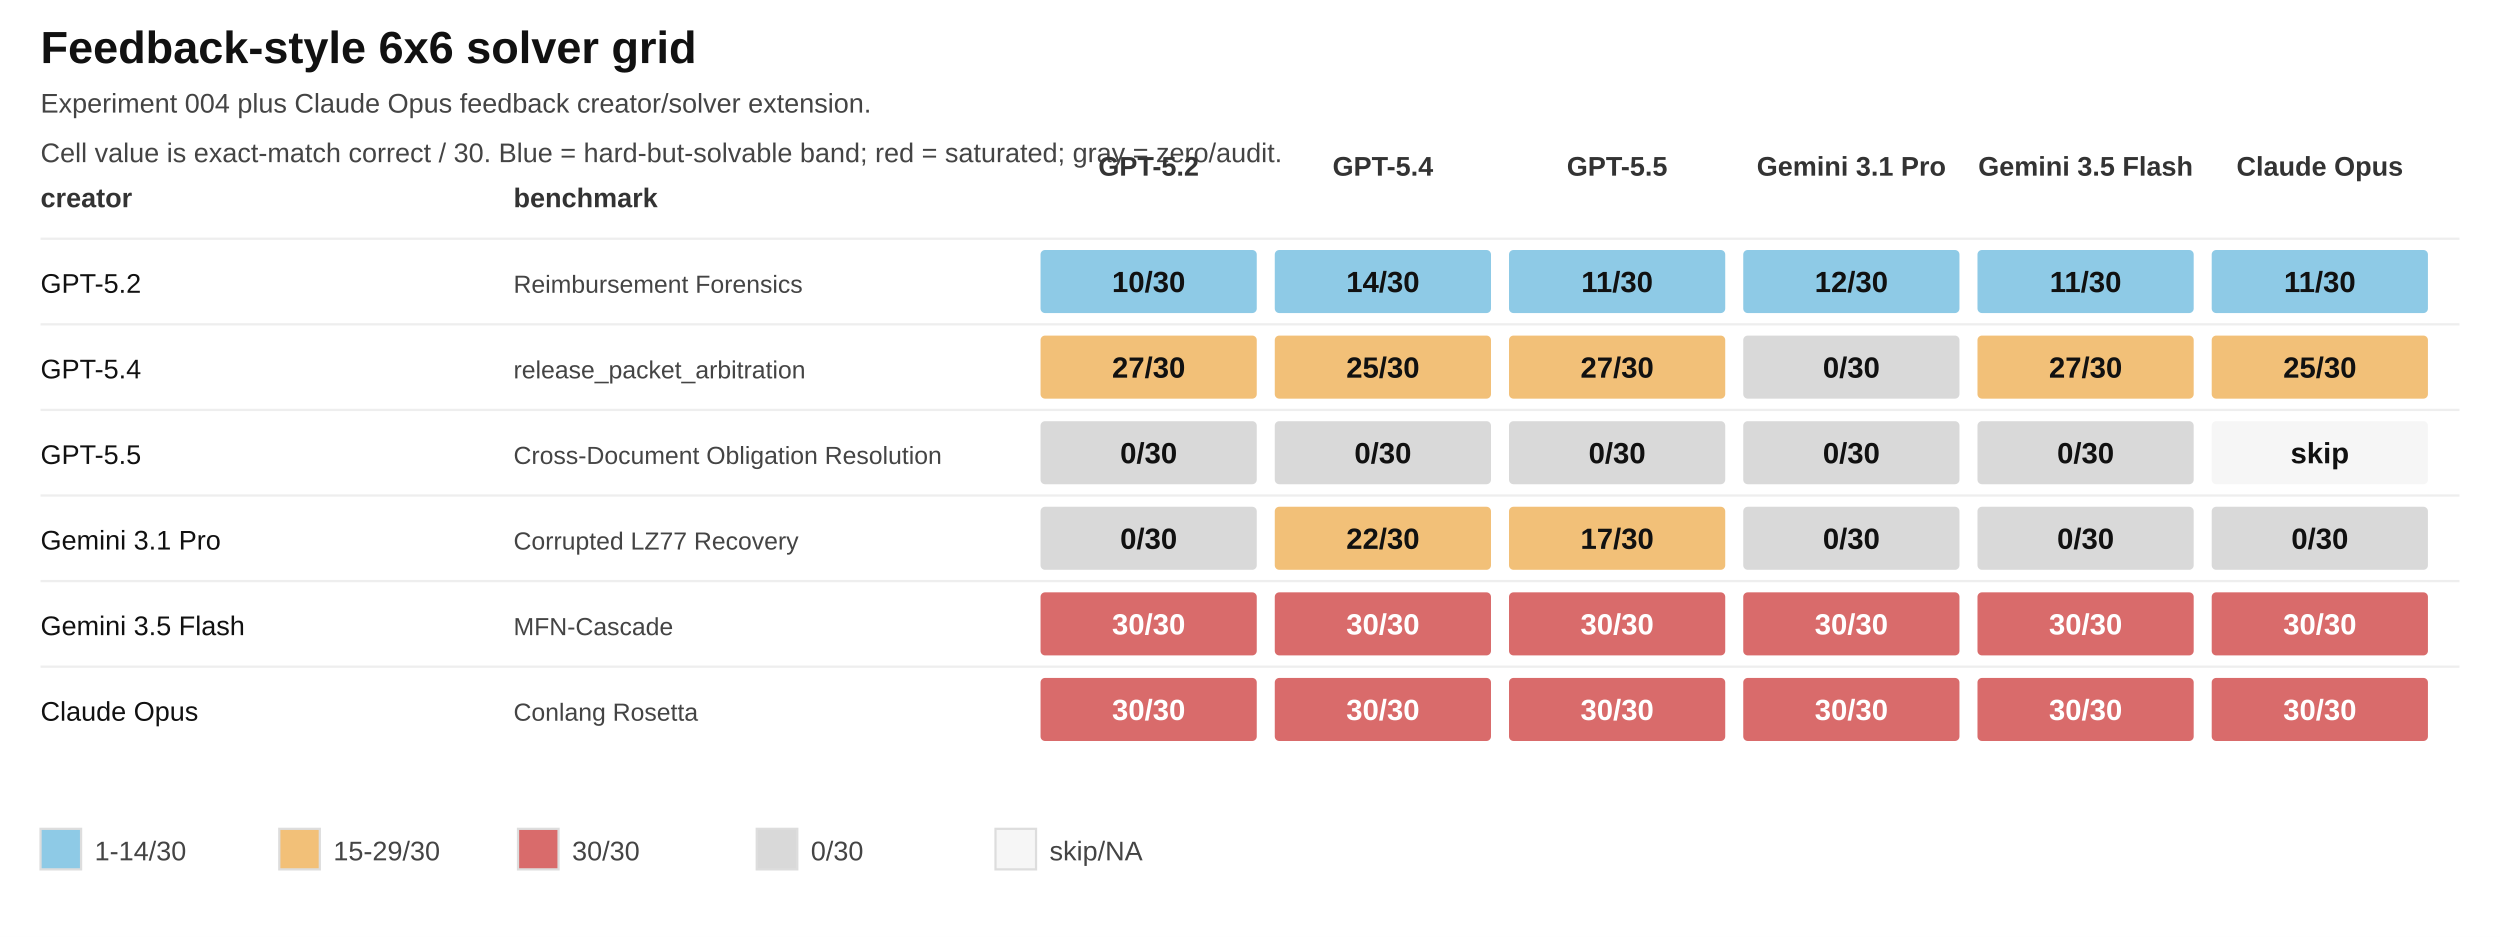
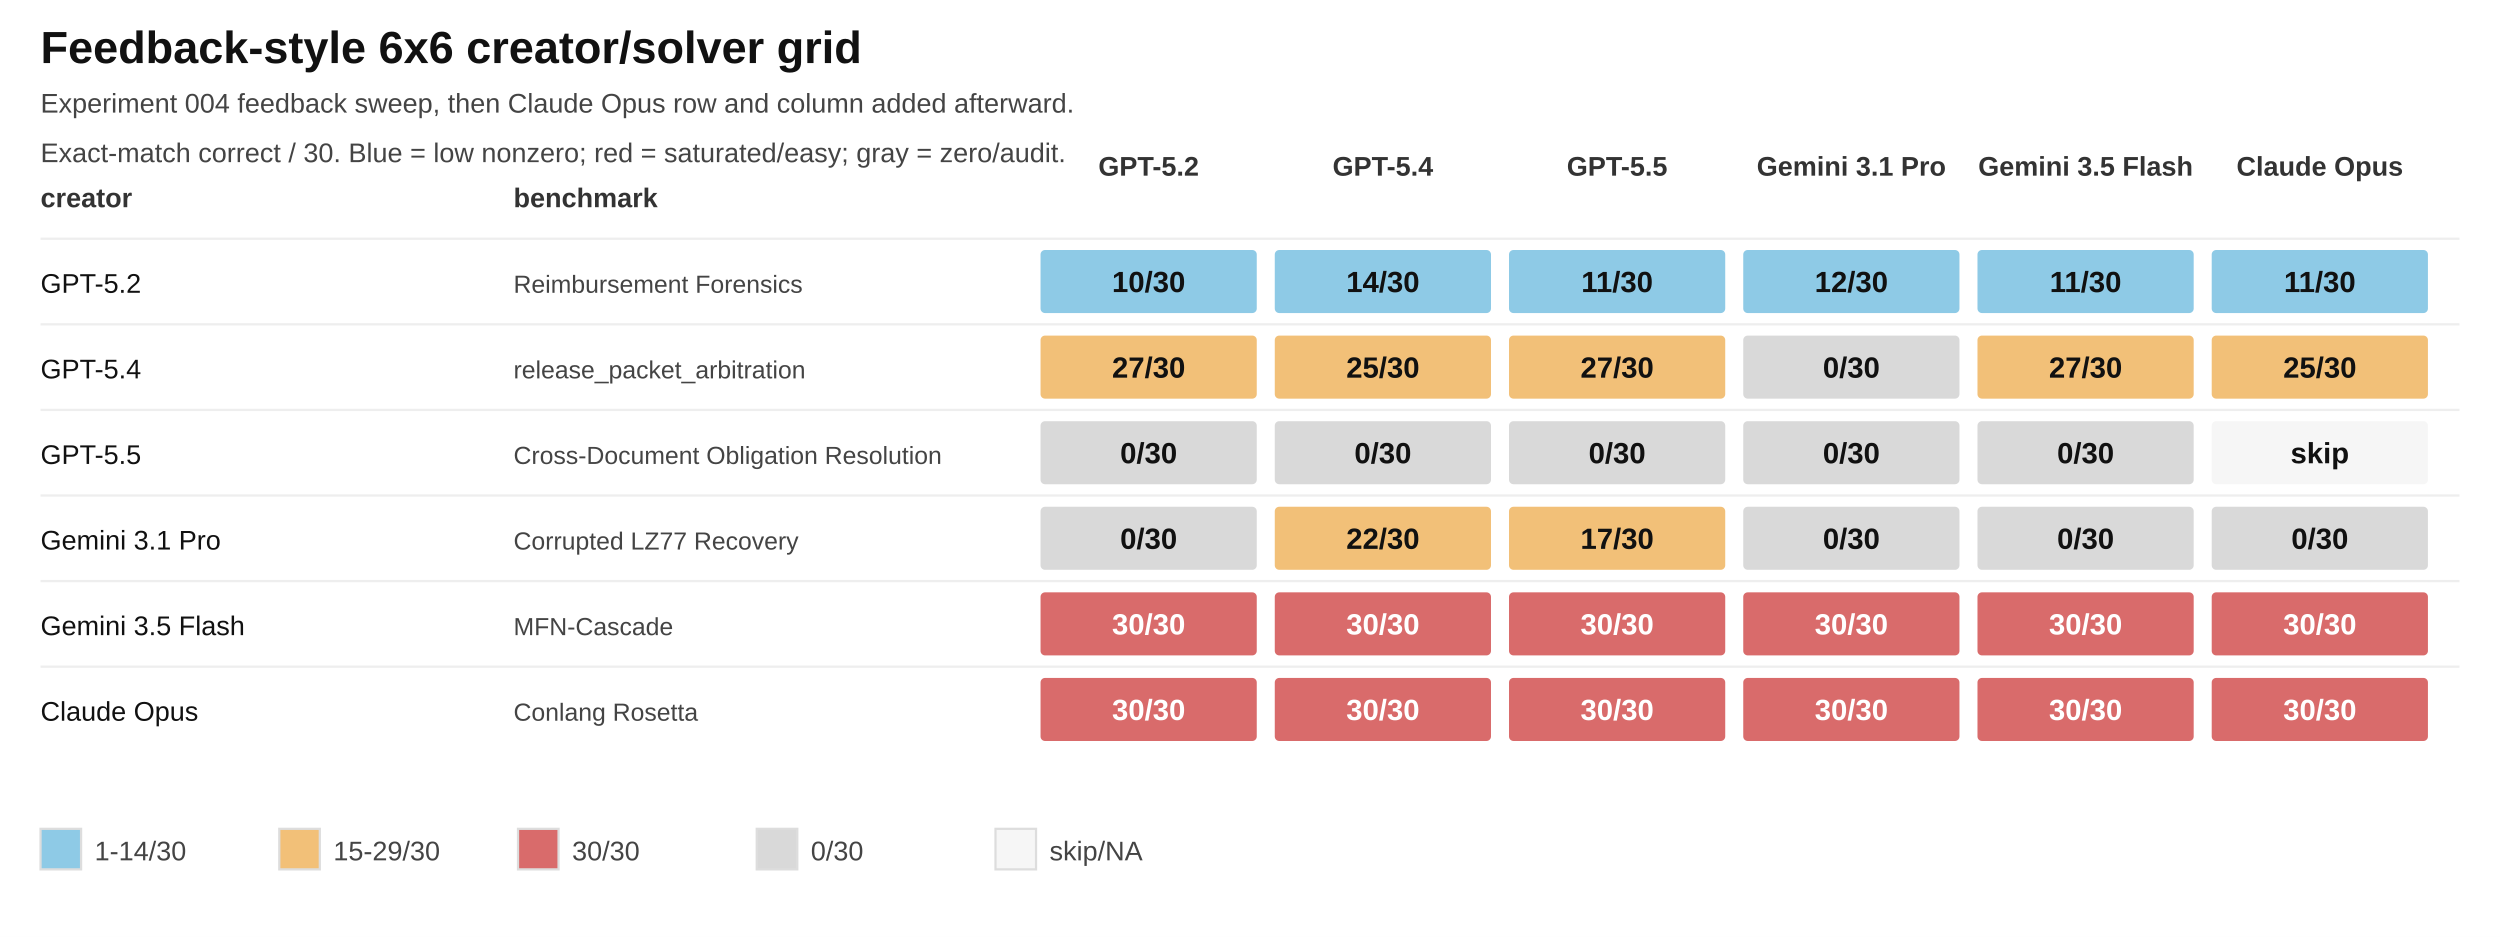
<svg xmlns="http://www.w3.org/2000/svg" width="1110" height="416" viewBox="0 0 1110 416">
  <style>text{font-family:Arial,Helvetica,sans-serif} .small{font-size:12px;fill:#444} .head{font-size:12px;font-weight:700;fill:#333} .cell{font-size:13px;font-weight:700;text-anchor:middle;dominant-baseline:middle} .row{font-size:12px;fill:#111} .bench{font-size:11px;fill:#444}</style>
  <rect width="100%" height="100%" fill="#ffffff" />
-   <text x="18" y="28" font-size="20" font-weight="700" fill="#111">Feedback-style 6x6 solver grid</text>
-   <text x="18" y="50" class="small">Experiment 004 plus Claude Opus feedback creator/solver extension.</text>
-   <text x="18" y="72" class="small">Cell value is exact-match correct / 30. Blue = hard-but-solvable band; red = saturated; gray = zero/audit.</text>
+   <text x="18" y="28" font-size="20" font-weight="700" fill="#111">Feedback-style 6x6 creator/solver grid</text>
+   <text x="18" y="50" class="small">Experiment 004 feedback sweep, then Claude Opus row and column added afterward.</text>
+   <text x="18" y="72" class="small">Exact-match correct / 30. Blue = low nonzero; red = saturated/easy; gray = zero/audit.</text>
  <text x="18" y="92" class="head">creator</text>
  <text x="228" y="92" class="head">benchmark</text>
  <text x="510.0" y="78" class="head" text-anchor="middle">GPT-5.2</text>
  <text x="614.0" y="78" class="head" text-anchor="middle">GPT-5.4</text>
  <text x="718.0" y="78" class="head" text-anchor="middle">GPT-5.5</text>
  <text x="822.0" y="78" class="head" text-anchor="middle">Gemini 3.1 Pro</text>
  <text x="926.0" y="78" class="head" text-anchor="middle">Gemini 3.5 Flash</text>
  <text x="1030.0" y="78" class="head" text-anchor="middle">Claude Opus</text>
  <line x1="18" x2="1092" y1="106" y2="106" stroke="#eeeeee" />
  <text x="18" y="130" class="row">GPT-5.2</text>
  <text x="228" y="130" class="bench">Reimbursement Forensics</text>
  <rect x="462" y="111" width="96" height="28" rx="2" fill="#8ecae6" />
  <text x="510.0" y="126.0" class="cell" fill="#111111">10/30</text>
  <rect x="566" y="111" width="96" height="28" rx="2" fill="#8ecae6" />
  <text x="614.0" y="126.0" class="cell" fill="#111111">14/30</text>
  <rect x="670" y="111" width="96" height="28" rx="2" fill="#8ecae6" />
  <text x="718.0" y="126.0" class="cell" fill="#111111">11/30</text>
  <rect x="774" y="111" width="96" height="28" rx="2" fill="#8ecae6" />
  <text x="822.0" y="126.0" class="cell" fill="#111111">12/30</text>
  <rect x="878" y="111" width="96" height="28" rx="2" fill="#8ecae6" />
  <text x="926.0" y="126.0" class="cell" fill="#111111">11/30</text>
  <rect x="982" y="111" width="96" height="28" rx="2" fill="#8ecae6" />
  <text x="1030.0" y="126.0" class="cell" fill="#111111">11/30</text>
  <line x1="18" x2="1092" y1="144" y2="144" stroke="#eeeeee" />
  <text x="18" y="168" class="row">GPT-5.4</text>
  <text x="228" y="168" class="bench">release_packet_arbitration</text>
  <rect x="462" y="149" width="96" height="28" rx="2" fill="#f2c078" />
  <text x="510.0" y="164.0" class="cell" fill="#111111">27/30</text>
  <rect x="566" y="149" width="96" height="28" rx="2" fill="#f2c078" />
  <text x="614.0" y="164.0" class="cell" fill="#111111">25/30</text>
  <rect x="670" y="149" width="96" height="28" rx="2" fill="#f2c078" />
  <text x="718.0" y="164.0" class="cell" fill="#111111">27/30</text>
  <rect x="774" y="149" width="96" height="28" rx="2" fill="#d9d9d9" />
  <text x="822.0" y="164.0" class="cell" fill="#111111">0/30</text>
  <rect x="878" y="149" width="96" height="28" rx="2" fill="#f2c078" />
  <text x="926.0" y="164.0" class="cell" fill="#111111">27/30</text>
  <rect x="982" y="149" width="96" height="28" rx="2" fill="#f2c078" />
  <text x="1030.0" y="164.0" class="cell" fill="#111111">25/30</text>
  <line x1="18" x2="1092" y1="182" y2="182" stroke="#eeeeee" />
  <text x="18" y="206" class="row">GPT-5.5</text>
  <text x="228" y="206" class="bench">Cross-Document Obligation Resolution</text>
  <rect x="462" y="187" width="96" height="28" rx="2" fill="#d9d9d9" />
  <text x="510.0" y="202.0" class="cell" fill="#111111">0/30</text>
  <rect x="566" y="187" width="96" height="28" rx="2" fill="#d9d9d9" />
  <text x="614.0" y="202.0" class="cell" fill="#111111">0/30</text>
  <rect x="670" y="187" width="96" height="28" rx="2" fill="#d9d9d9" />
  <text x="718.0" y="202.0" class="cell" fill="#111111">0/30</text>
  <rect x="774" y="187" width="96" height="28" rx="2" fill="#d9d9d9" />
  <text x="822.0" y="202.0" class="cell" fill="#111111">0/30</text>
  <rect x="878" y="187" width="96" height="28" rx="2" fill="#d9d9d9" />
  <text x="926.0" y="202.0" class="cell" fill="#111111">0/30</text>
  <rect x="982" y="187" width="96" height="28" rx="2" fill="#f6f6f6" />
  <text x="1030.0" y="202.0" class="cell" fill="#111111">skip</text>
  <line x1="18" x2="1092" y1="220" y2="220" stroke="#eeeeee" />
  <text x="18" y="244" class="row">Gemini 3.1 Pro</text>
  <text x="228" y="244" class="bench">Corrupted LZ77 Recovery</text>
  <rect x="462" y="225" width="96" height="28" rx="2" fill="#d9d9d9" />
  <text x="510.0" y="240.0" class="cell" fill="#111111">0/30</text>
  <rect x="566" y="225" width="96" height="28" rx="2" fill="#f2c078" />
  <text x="614.0" y="240.0" class="cell" fill="#111111">22/30</text>
  <rect x="670" y="225" width="96" height="28" rx="2" fill="#f2c078" />
  <text x="718.0" y="240.0" class="cell" fill="#111111">17/30</text>
  <rect x="774" y="225" width="96" height="28" rx="2" fill="#d9d9d9" />
  <text x="822.0" y="240.0" class="cell" fill="#111111">0/30</text>
  <rect x="878" y="225" width="96" height="28" rx="2" fill="#d9d9d9" />
  <text x="926.0" y="240.0" class="cell" fill="#111111">0/30</text>
  <rect x="982" y="225" width="96" height="28" rx="2" fill="#d9d9d9" />
  <text x="1030.0" y="240.0" class="cell" fill="#111111">0/30</text>
  <line x1="18" x2="1092" y1="258" y2="258" stroke="#eeeeee" />
  <text x="18" y="282" class="row">Gemini 3.5 Flash</text>
  <text x="228" y="282" class="bench">MFN-Cascade</text>
  <rect x="462" y="263" width="96" height="28" rx="2" fill="#d96b6b" />
  <text x="510.0" y="278.0" class="cell" fill="#ffffff">30/30</text>
  <rect x="566" y="263" width="96" height="28" rx="2" fill="#d96b6b" />
  <text x="614.0" y="278.0" class="cell" fill="#ffffff">30/30</text>
  <rect x="670" y="263" width="96" height="28" rx="2" fill="#d96b6b" />
  <text x="718.0" y="278.0" class="cell" fill="#ffffff">30/30</text>
  <rect x="774" y="263" width="96" height="28" rx="2" fill="#d96b6b" />
  <text x="822.0" y="278.0" class="cell" fill="#ffffff">30/30</text>
  <rect x="878" y="263" width="96" height="28" rx="2" fill="#d96b6b" />
  <text x="926.0" y="278.0" class="cell" fill="#ffffff">30/30</text>
  <rect x="982" y="263" width="96" height="28" rx="2" fill="#d96b6b" />
  <text x="1030.0" y="278.0" class="cell" fill="#ffffff">30/30</text>
  <line x1="18" x2="1092" y1="296" y2="296" stroke="#eeeeee" />
  <text x="18" y="320" class="row">Claude Opus</text>
  <text x="228" y="320" class="bench">Conlang Rosetta</text>
  <rect x="462" y="301" width="96" height="28" rx="2" fill="#d96b6b" />
  <text x="510.0" y="316.0" class="cell" fill="#ffffff">30/30</text>
  <rect x="566" y="301" width="96" height="28" rx="2" fill="#d96b6b" />
  <text x="614.0" y="316.0" class="cell" fill="#ffffff">30/30</text>
  <rect x="670" y="301" width="96" height="28" rx="2" fill="#d96b6b" />
  <text x="718.0" y="316.0" class="cell" fill="#ffffff">30/30</text>
  <rect x="774" y="301" width="96" height="28" rx="2" fill="#d96b6b" />
  <text x="822.0" y="316.0" class="cell" fill="#ffffff">30/30</text>
  <rect x="878" y="301" width="96" height="28" rx="2" fill="#d96b6b" />
  <text x="926.0" y="316.0" class="cell" fill="#ffffff">30/30</text>
  <rect x="982" y="301" width="96" height="28" rx="2" fill="#d96b6b" />
  <text x="1030.0" y="316.0" class="cell" fill="#ffffff">30/30</text>
  <rect x="18" y="368" width="18" height="18" fill="#8ecae6" stroke="#ddd" />
  <text x="42" y="382" class="small">1-14/30</text>
  <rect x="124" y="368" width="18" height="18" fill="#f2c078" stroke="#ddd" />
  <text x="148" y="382" class="small">15-29/30</text>
  <rect x="230" y="368" width="18" height="18" fill="#d96b6b" stroke="#ddd" />
  <text x="254" y="382" class="small">30/30</text>
  <rect x="336" y="368" width="18" height="18" fill="#d9d9d9" stroke="#ddd" />
  <text x="360" y="382" class="small">0/30</text>
  <rect x="442" y="368" width="18" height="18" fill="#f6f6f6" stroke="#ddd" />
  <text x="466" y="382" class="small">skip/NA</text>
</svg>
